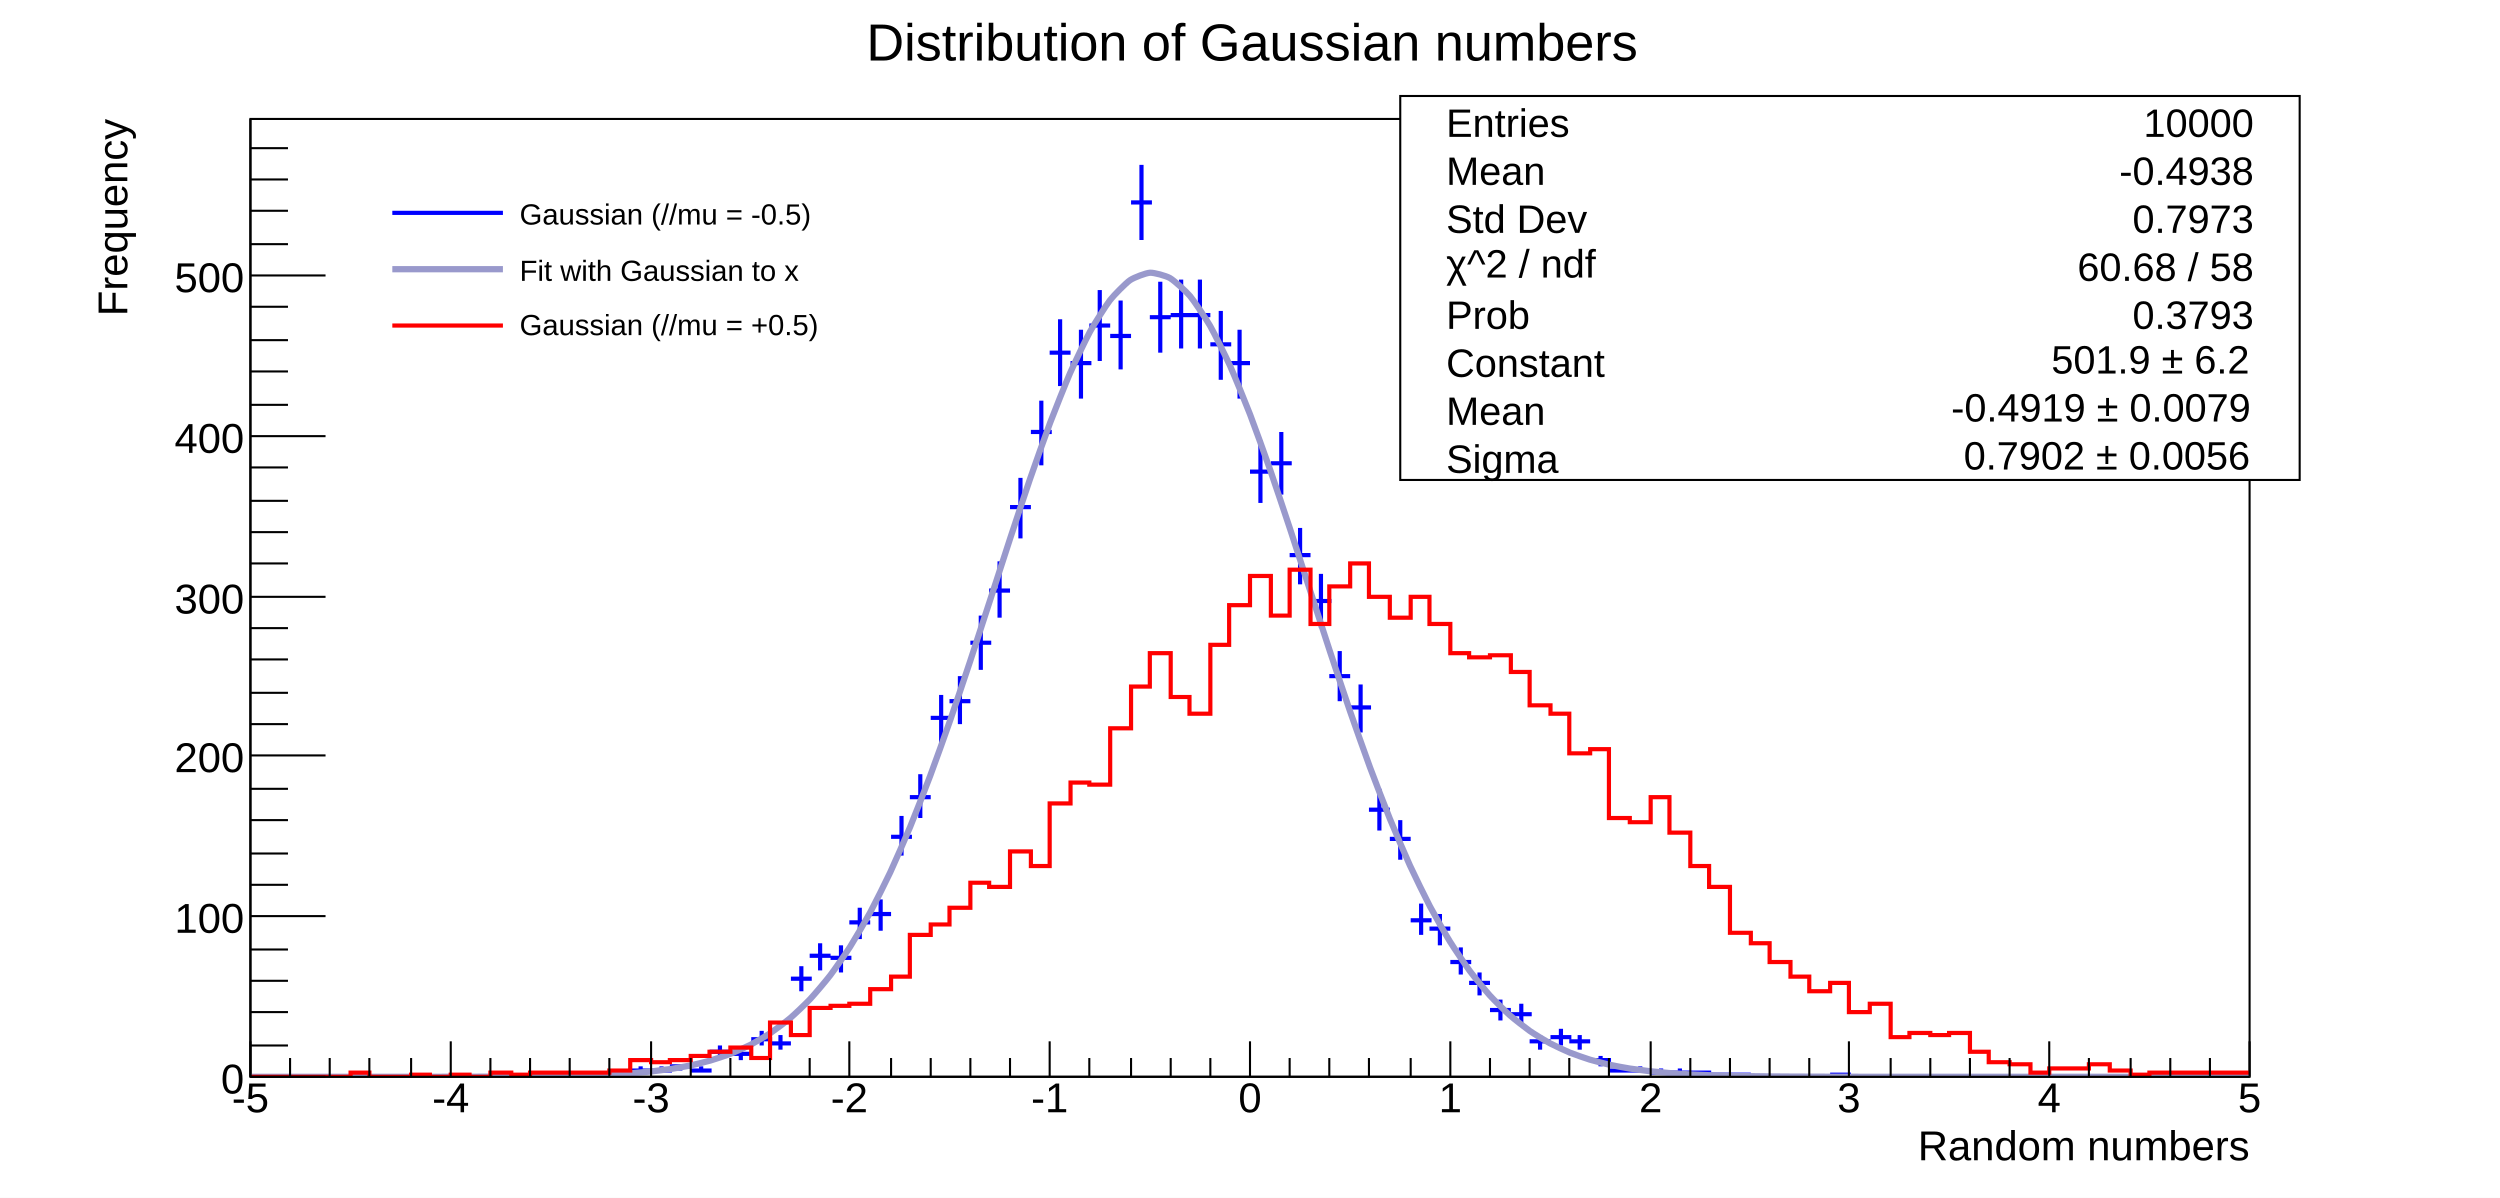
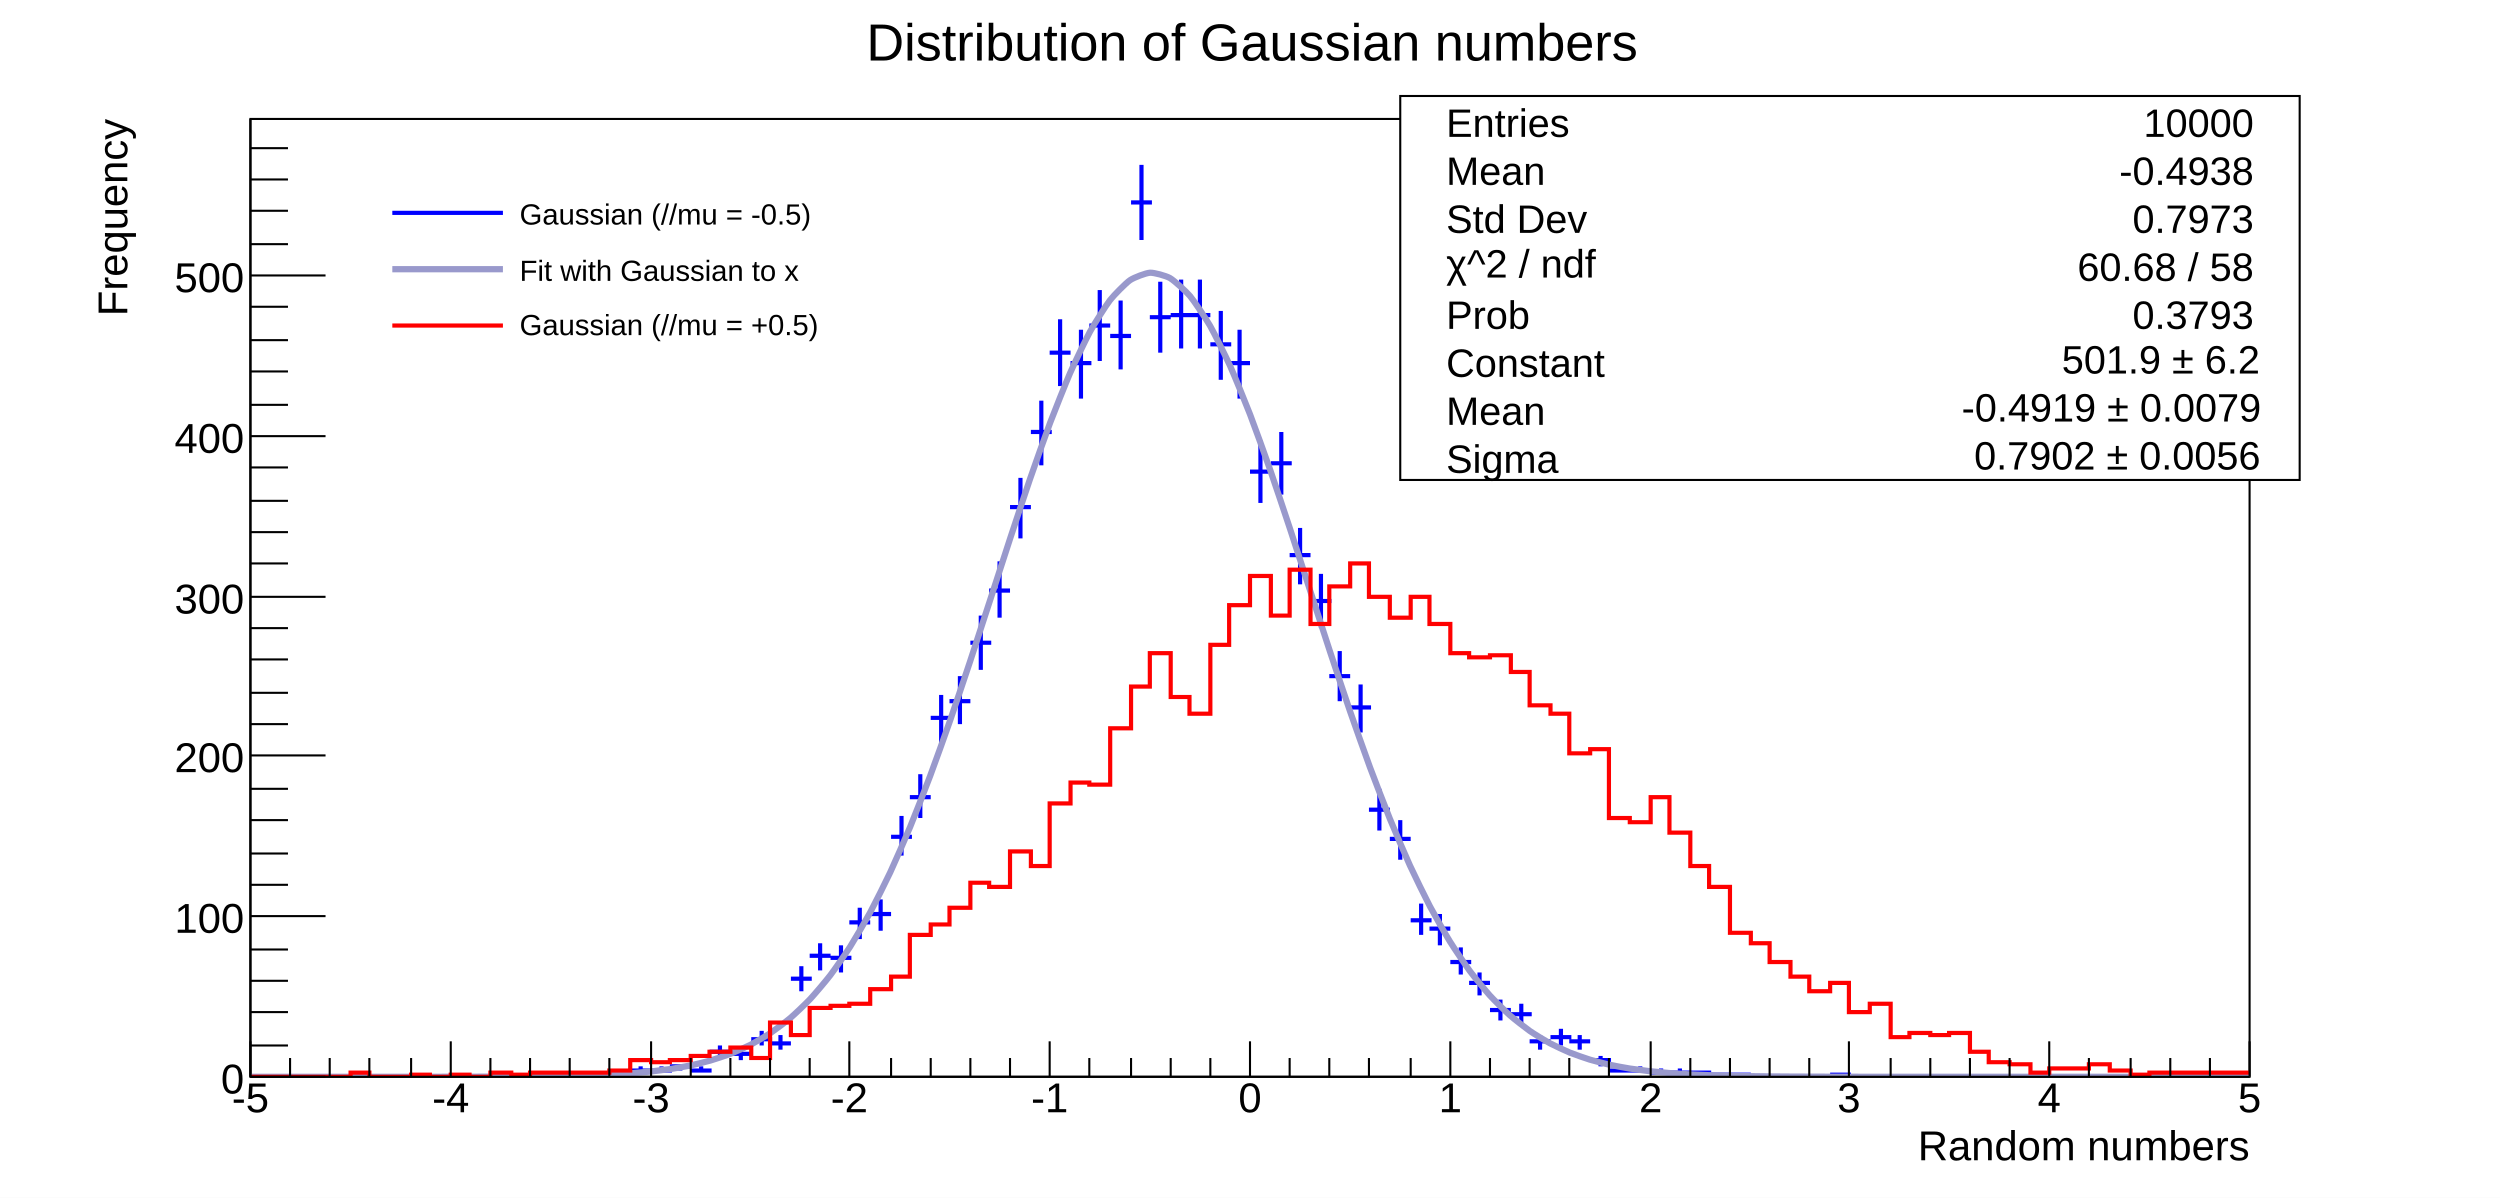
<svg xmlns="http://www.w3.org/2000/svg" viewBox="0 0 1198 574" preserveAspectRatio="none" width="1198" height="574">
  <path d="M0,0H1198V574H0Z" style="fill: white;" />
  <g>
    <g transform="translate(120,57)">
      <path d="M0,0H958V459H0Z" style="fill: white; stroke: black; stroke-width: 1;" />
      <svg x="0" y="0" overflow="hidden" width="958" height="459" viewBox="0 0 958 459">
        <g>
          <path d="M115,458h10M120,457v2M153,458h10M158,457v2M163,458h10M168,457v2M172,458h10M177,457v2M182,456h10M187,454v3M192,456h10M197,454v3M201,454h10M206,453v3M211,456h10M216,454v3M220,447h10M225,444v6M230,448h10M235,445v6M240,441h10M245,437v7M249,443h10M254,439v7M259,412h10M264,406v12M268,401h10M273,395v13M278,402h10M283,396v13M287,385h10M292,378v15M297,381h10M302,374v15M307,344h10M312,334v19M316,325h10M321,314v21M326,287h10M331,276v23M335,279h10M340,267v23M345,251h10M350,238v26M354,226h10M359,212v27M364,186h10M369,172v29M374,150h10M379,135v31M383,112h10M388,96v32M393,117h10M398,101v33M402,99h10M407,82v34M412,104h10M417,87v33M422,40h10M427,22v36M431,95h10M436,78v34M441,94h10M446,77v33M450,94h10M455,77v33M460,108h10M465,92v33M469,117h10M474,101v33M479,169h10M484,154v30M489,165h10M494,150v30M498,209h10M503,196v27M508,231h10M513,218v26M517,267h10M522,255v24M527,282h10M532,271v23M536,331h10M541,321v20M546,345h10M551,336v19M556,384h10M561,376v15M565,388h10M570,381v15M575,404h10M580,397v13M584,414h10M589,409v11M594,427h10M599,422v10M604,429h10M609,424v10M613,442h10M618,439v7M623,440h10M628,436v8M632,442h10M637,439v7M642,451h10M647,449v5M651,456h10M656,454v3M661,456h10M666,454v3M671,457h10M676,455v3M680,457h10M685,455v3M690,457h10M695,456v3M699,458h10M704,457v2M709,458h10M714,457v2M757,458h10M762,457v2" style="stroke: blue; stroke-width: 2;" />
        </g>
        <g>
          <path d="M0,459C0.96,459,7.66,459,9.58,459S17.24,459,19.16,459S26.82,459,28.74,459S36.4,459,38.32,459S45.98,459,47.9,459S55.56,459,57.48,459S65.14,459,67.06,459S74.72,458.99,76.64,458.99S84.3,458.99,86.22,458.99S93.88,458.98,95.8,458.98S103.46,458.97,105.38,458.96S113.04,458.95,114.96,458.94S122.62,458.91,124.54,458.9S132.2,458.85,134.12,458.83S141.78,458.75,143.7,458.73S151.36,458.6,153.28,458.56S160.94,458.37,162.86,458.3S170.52,458.01,172.44,457.91S180.1,457.48,182.02,457.34S189.68,456.7,191.6,456.5S199.26,455.58,201.18,455.29S208.84,454,210.76,453.59S218.42,451.79,220.34,451.23S228,448.78,229.92,448.03S237.58,444.73,239.5,443.74S247.16,439.41,249.08,438.12S256.74,432.52,258.66,430.89S266.32,423.79,268.24,421.74S275.9,412.92,277.82,410.41S285.48,399.66,287.4,396.64S295.06,383.79,296.98,380.24S304.64,365.2,306.56,361.11S314.22,343.88,316.14,339.25S323.8,319.95,325.72,314.85S333.38,293.73,335.3,288.23S342.96,265.68,344.88,259.91S352.54,236.47,354.46,230.58S362.12,206.91,364.04,201.1S371.7,177.98,373.62,172.43S381.28,150.7,383.2,145.64S390.86,126.16,392.78,121.78S400.44,105.38,402.36,101.88S410.02,89.27,411.94,86.81S419.6,78.57,421.52,77.26S429.18,73.79,431.1,73.69S438.76,75.15,440.68,76.27S448.34,82.58,450.26,84.86S457.92,95.74,459.84,99.08S467.5,114.01,469.42,118.25S477.08,136.57,479,141.53S486.66,162.44,488.58,167.92S496.24,190.57,498.16,196.36S505.82,219.89,507.74,225.78S515.4,249.4,517.32,255.19S524.98,278.18,526.9,283.73S534.56,305.49,536.48,310.66S544.14,330.75,546.06,335.45S553.72,353.55,555.64,357.74S563.3,373.67,565.22,377.32S572.88,391.06,574.8,394.16S582.46,405.76,584.38,408.35S592.04,417.94,593.96,420.06S601.62,427.84,603.54,429.54S611.2,435.72,613.12,437.06S620.78,441.89,622.7,442.93S630.36,446.62,632.28,447.41S639.94,450.19,641.86,450.78S649.52,452.83,651.44,453.26S659.1,454.75,661.02,455.05S668.68,456.11,670.6,456.33S678.26,457.07,680.18,457.22S687.84,457.73,689.76,457.84S697.42,458.18,699.34,458.25S707,458.48,708.92,458.52S716.58,458.67,718.5,458.7S726.16,458.8,728.08,458.82S735.74,458.88,737.66,458.89S745.32,458.93,747.24,458.93S754.9,458.96,756.82,458.96S764.48,458.98,766.4,458.98S774.06,458.99,775.98,458.99S783.64,458.99,785.56,458.99S793.22,459,795.14,459S802.8,459,804.72,459S812.38,459,814.3,459S821.96,459,823.88,459S831.54,459,833.46,459S841.12,459,843.04,459S850.7,459,852.62,459S860.28,459,862.2,459S869.86,459,871.78,459S879.44,459,881.36,459S889.02,459,890.94,459S898.6,459,900.52,459S908.18,459,910.1,459S917.76,459,919.68,459S927.34,459,929.26,459S936.92,459,938.84,459S946.5,459,948.42,459S957.04,459,958,459" style="fill: none; stroke: #9999cc; stroke-width: 3;" />
        </g>
        <g>
          <path d="M0,459h48v-2h9v2h20v-1h9v1h10v-1h9v1h10v-2h10v1h9v-1h38v-1h10v-5h10v1h9v-1h10v-2h9v-2h10v-2h10v5h9v-17h10v6h9v-13h10v-1h9v-1h10v-7h10v-6h9v-20h10v-5h9v-8h10v-12h9v2h10v-17h10v7h9v-30h10v-10h9v1h10v-27h10v-20h9v-16h10v21h9v8h10v-33h9v-19h10v-14h10v19h9v-22h10v26h9v-18h10v-11h9v16h10v10h10v-10h9v13h10v14h9v2h10v-1h10v8h9v16h10v4h9v19h10v-2h9v33h10v2h10v-12h9v17h10v16h9v10h10v22h10v5h9v9h10v7h9v7h10v-4h9v14h10v-4h10v16h9v-2h10v1h9v-1h10v9h9v5h10v1h10v4h9v-2h19v-2h10v3h10v2h9v-1h48" style="stroke-linejoin: miter; stroke: red; stroke-width: 2; fill: none;" />
        </g>
      </svg>
      <g>
        <g transform="translate(0,459)">
          <path d="M0,0h958M0,-17V0M19,-9V0M38,-9V0M57,-9V0M77,-9V0M96,-17V0M115,-9V0M134,-9V0M153,-9V0M172,-9V0M192,-17V0M211,-9V0M230,-9V0M249,-9V0M268,-9V0M287,-17V0M307,-9V0M326,-9V0M345,-9V0M364,-9V0M383,-17V0M402,-9V0M422,-9V0M441,-9V0M460,-9V0M479,-17V0M498,-9V0M517,-9V0M536,-9V0M556,-9V0M575,-17V0M594,-9V0M613,-9V0M632,-9V0M651,-9V0M671,-17V0M690,-9V0M709,-9V0M728,-9V0M747,-9V0M766,-17V0M786,-9V0M805,-9V0M824,-9V0M843,-9V0M862,-17V0M881,-9V0M901,-9V0M920,-9V0M939,-9V0M958,-17V0" style="stroke: black; stroke-width: 1;" />
          <g font-family="Arial" font-size="20" space="preserve" fill="black" text-anchor="middle">
            <text dy=".8em" transform="translate(0,1)">
       -5
      </text>
            <text dy=".8em" transform="translate(96,1)">
       -4
      </text>
            <text dy=".8em" transform="translate(192,1)">
       -3
      </text>
            <text dy=".8em" transform="translate(287,1)">
       -2
      </text>
            <text dy=".8em" transform="translate(383,1)">
       -1
      </text>
            <text dy=".8em" transform="translate(479,1)">
       0
      </text>
            <text dy=".8em" transform="translate(575,1)">
       1
      </text>
            <text dy=".8em" transform="translate(671,1)">
       2
      </text>
            <text dy=".8em" transform="translate(766,1)">
       3
      </text>
            <text dy=".8em" transform="translate(862,1)">
       4
      </text>
            <text dy=".8em" transform="translate(958,1)">
       5
      </text>
          </g>
          <g font-family="Arial" font-size="20" space="preserve" transform="translate(958,32)">
            <text fill="black" text-anchor="end" dy=".4em">
       Random numbers
      </text>
          </g>
        </g>
        <g>
          <path d="M0,0v459M36,459H0M18,444H0M18,428H0M18,413H0M18,398H0M36,382H0M18,367H0M18,352H0M18,336H0M18,321H0M36,305H0M18,290H0M18,275H0M18,259H0M18,244H0M36,229H0M18,213H0M18,198H0M18,183H0M18,167H0M36,152H0M18,137H0M18,121H0M18,106H0M18,90H0M36,75H0M18,60H0M18,44H0M18,29H0M18,14H0" style="stroke: black; stroke-width: 1;" />
          <g font-family="Arial" font-size="20" space="preserve" fill="black" text-anchor="end">
            <text dy=".4em" transform="translate(-3,459)">
       0
      </text>
            <text dy=".4em" transform="translate(-3,382)">
       100
      </text>
            <text dy=".4em" transform="translate(-3,305)">
       200
      </text>
            <text dy=".4em" transform="translate(-3,229)">
       300
      </text>
            <text dy=".4em" transform="translate(-3,152)">
       400
      </text>
            <text dy=".4em" transform="translate(-3,75)">
       500
      </text>
          </g>
          <g font-family="Arial" font-size="20" space="preserve" transform="translate(-67)">
            <text fill="black" text-anchor="end" dy=".4em" transform="rotate(270)">
       Frequency
      </text>
          </g>
        </g>
      </g>
    </g>
    <g transform="translate(671,46)" font-family="Arial" font-size="19" space="preserve">
      <path d="M0,0H431V184H0Z" style="fill: white; stroke: black; stroke-width: 1;" />
      <text fill="black" text-anchor="start" dy=".4em" transform="translate(22,12)">
    Entries
   </text>
      <text fill="black" text-anchor="end" dy=".4em" transform="translate(409,12)">
    10000
   </text>
      <text fill="black" text-anchor="start" dy=".4em" transform="translate(22,35)">
    Mean
   </text>
      <text fill="black" text-anchor="end" dy=".4em" transform="translate(409,35)">
    -0.4938
   </text>
      <text fill="black" text-anchor="start" dy=".4em" transform="translate(22,58)">
    Std Dev
   </text>
      <text fill="black" text-anchor="end" dy=".4em" transform="translate(409,58)">
    0.7973
   </text>
      <g transform="translate(22,87)">
        <text fill="black" font-size="19">
     χ^2 / ndf
    </text>
      </g>
      <text fill="black" text-anchor="end" dy=".4em" transform="translate(409,81)">
    60.68 / 58
   </text>
      <text fill="black" text-anchor="start" dy=".4em" transform="translate(22,104)">
    Prob
   </text>
      <text fill="black" text-anchor="end" dy=".4em" transform="translate(409,104)">
    0.3793
   </text>
      <text fill="black" text-anchor="start" dy=".4em" transform="translate(22,127)">
    Constant
   </text>
-       <g transform="translate(312,133)">
-         <text fill="black" font-size="19">
+       <g transform="translate(309,133)">
+         <text fill="black" font-size="19" x="8">
     501.9 ± 6.2
    </text>
      </g>
      <text fill="black" text-anchor="start" dy=".4em" transform="translate(22,150)">
    Mean
   </text>
-       <g transform="translate(264,156)">
-         <text fill="black" font-size="19">
+       <g transform="translate(261,156)">
+         <text fill="black" font-size="19" x="8">
     -0.4919 ± 0.0079
    </text>
      </g>
      <text fill="black" text-anchor="start" dy=".4em" transform="translate(22,173)">
    Sigma
   </text>
-       <g transform="translate(270,179)">
-         <text fill="black" font-size="19">
+       <g transform="translate(267,179)">
+         <text fill="black" font-size="19" x="8">
     0.7902 ± 0.0056
    </text>
      </g>
    </g>
    <g transform="translate(180,86)" font-family="Arial" font-size="14" space="preserve">
      <path d="M0,0H276V86H0Z" style="fill: white; stroke: white; stroke-width: 1;" />
      <path d="M8,16H61" style="stroke: blue; stroke-width: 2;" />
      <text fill="black" text-anchor="start" dy=".4em" transform="translate(69,16)">
    Gaussian (//mu = -0.5)
   </text>
      <path d="M8,43H61" style="stroke: #9999cc; stroke-width: 3;" />
      <text fill="black" text-anchor="start" dy=".4em" transform="translate(69,43)">
    Fit with Gaussian to x
   </text>
      <path d="M8,70H61" style="stroke: red; stroke-width: 2;" />
      <text fill="black" text-anchor="start" dy=".4em" transform="translate(69,69)">
    Gaussian (//mu = +0.5)
   </text>
    </g>
    <g transform="translate(354,3)" font-family="Arial" font-size="25" space="preserve">
      <text fill="black" text-anchor="middle" dy=".4em" transform="translate(246,16)">
    Distribution of Gaussian numbers
   </text>
    </g>
  </g>
</svg>
